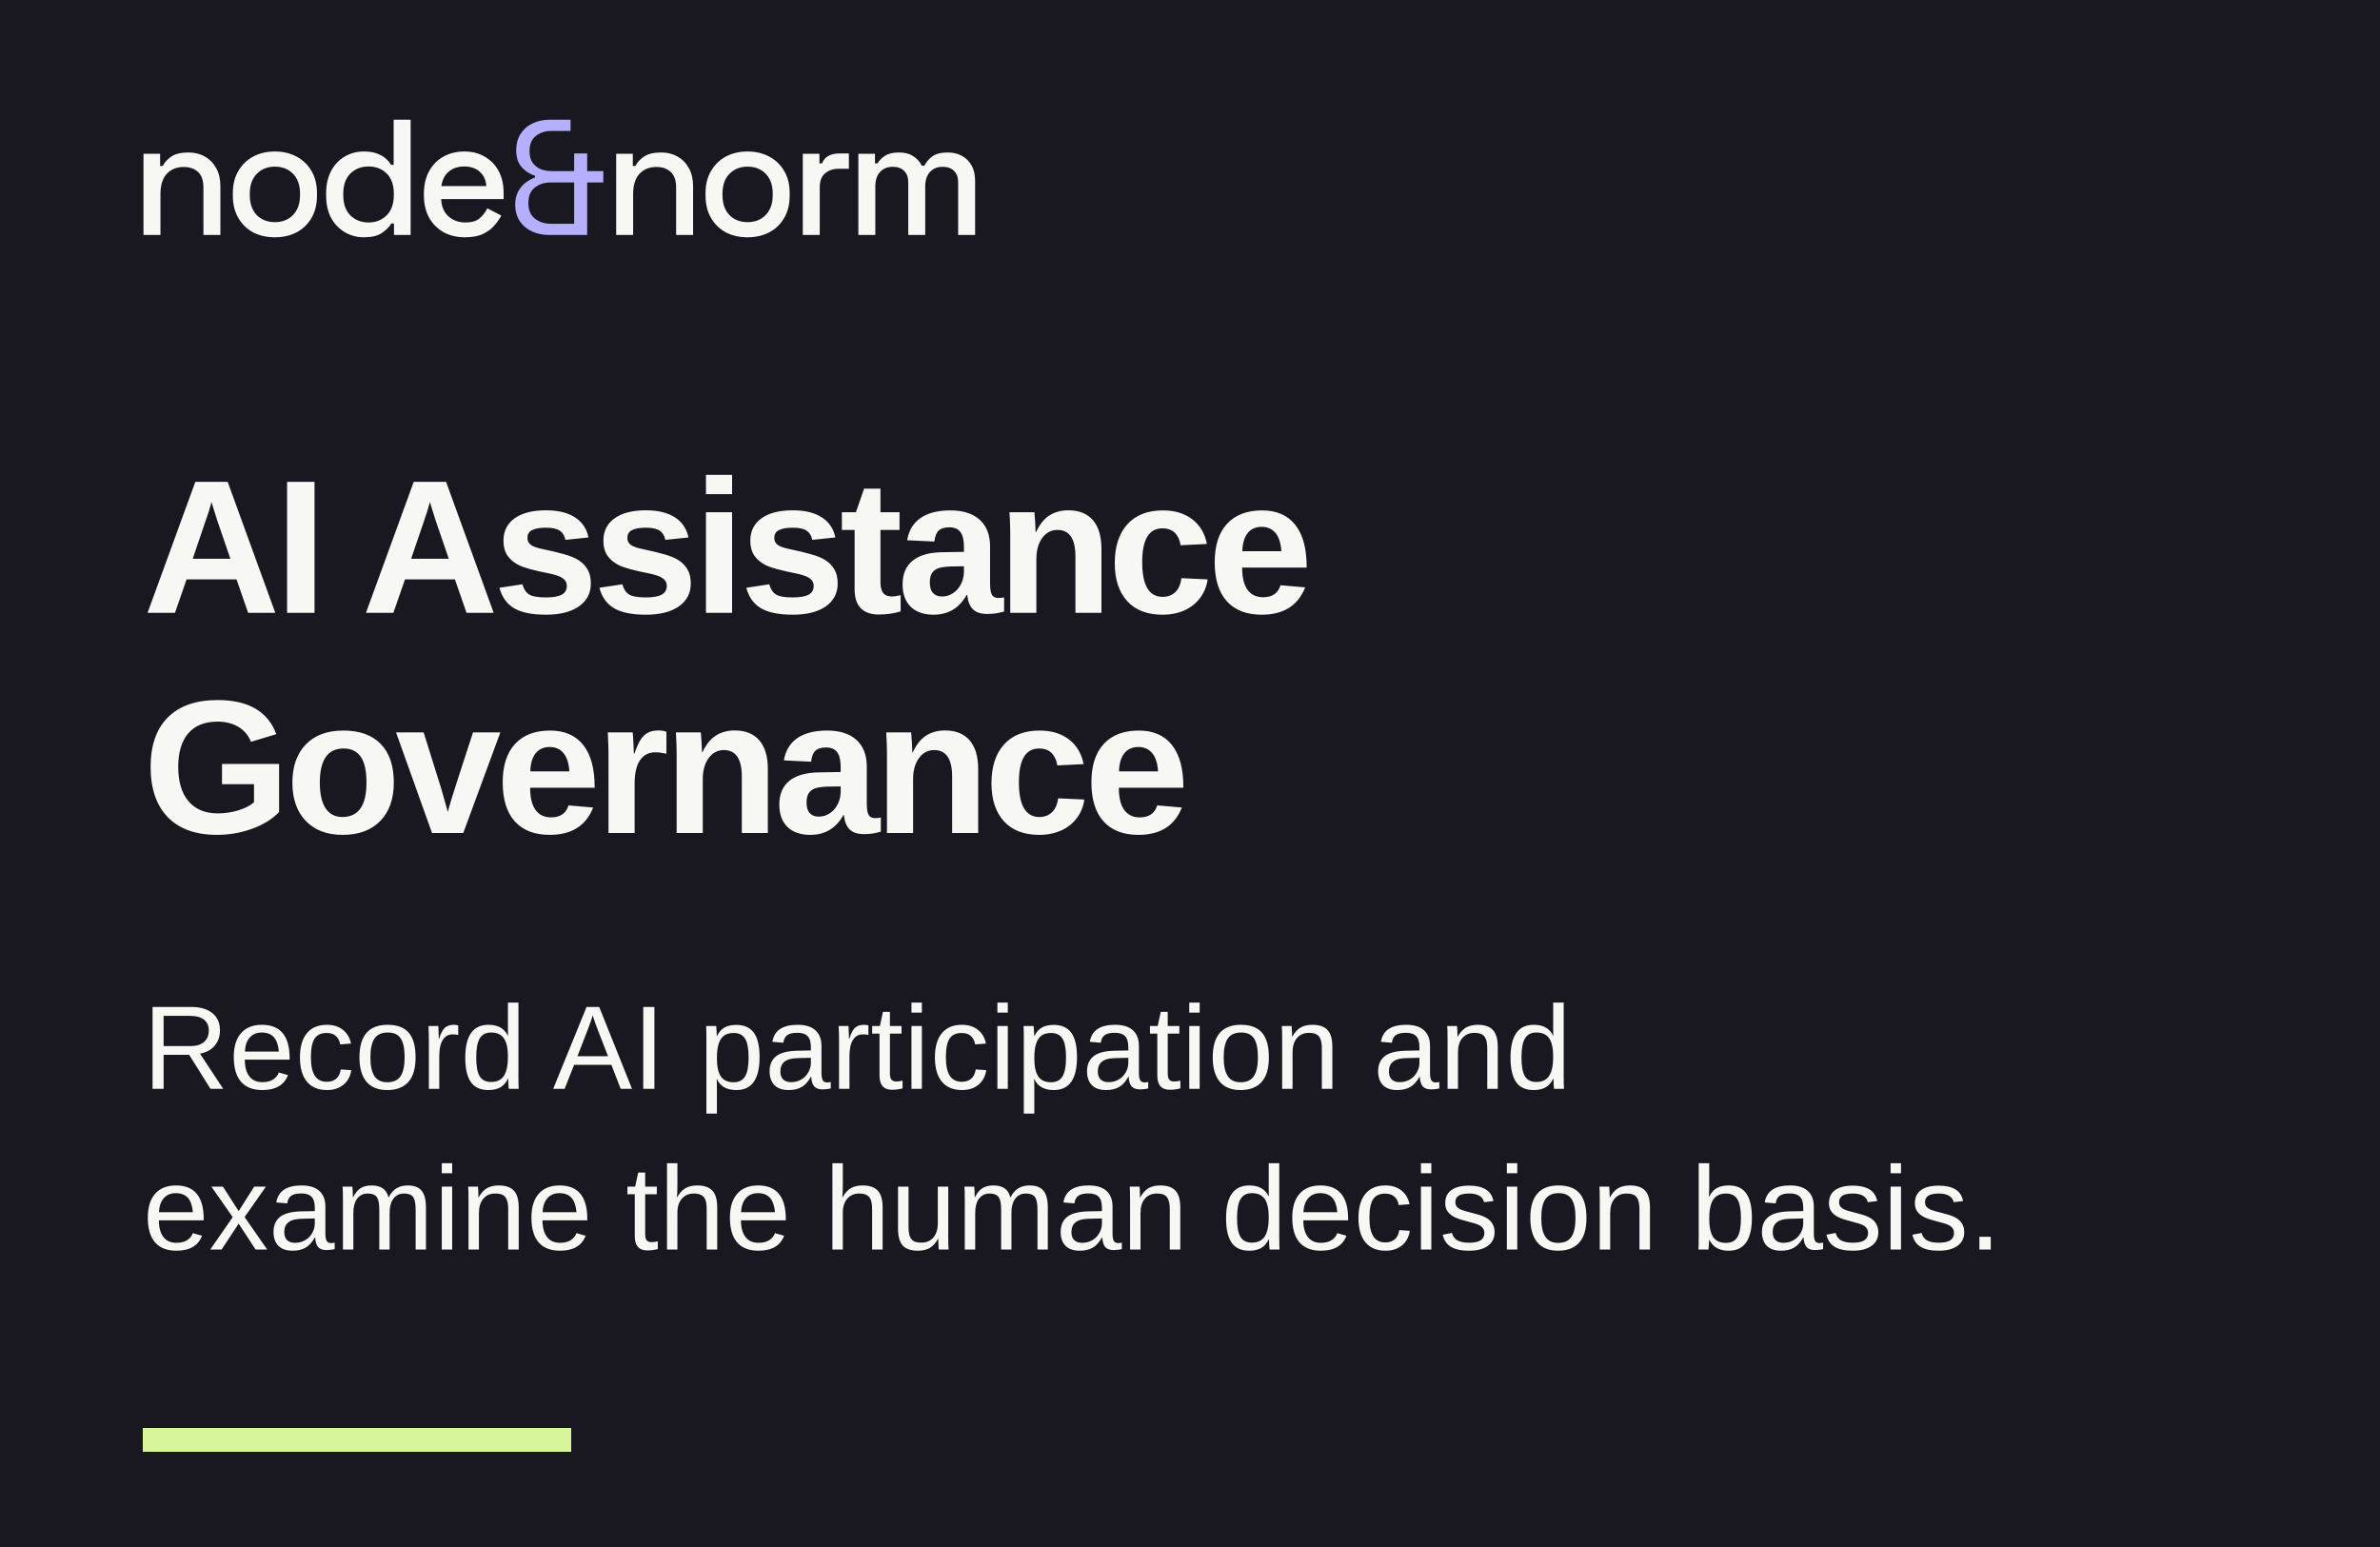
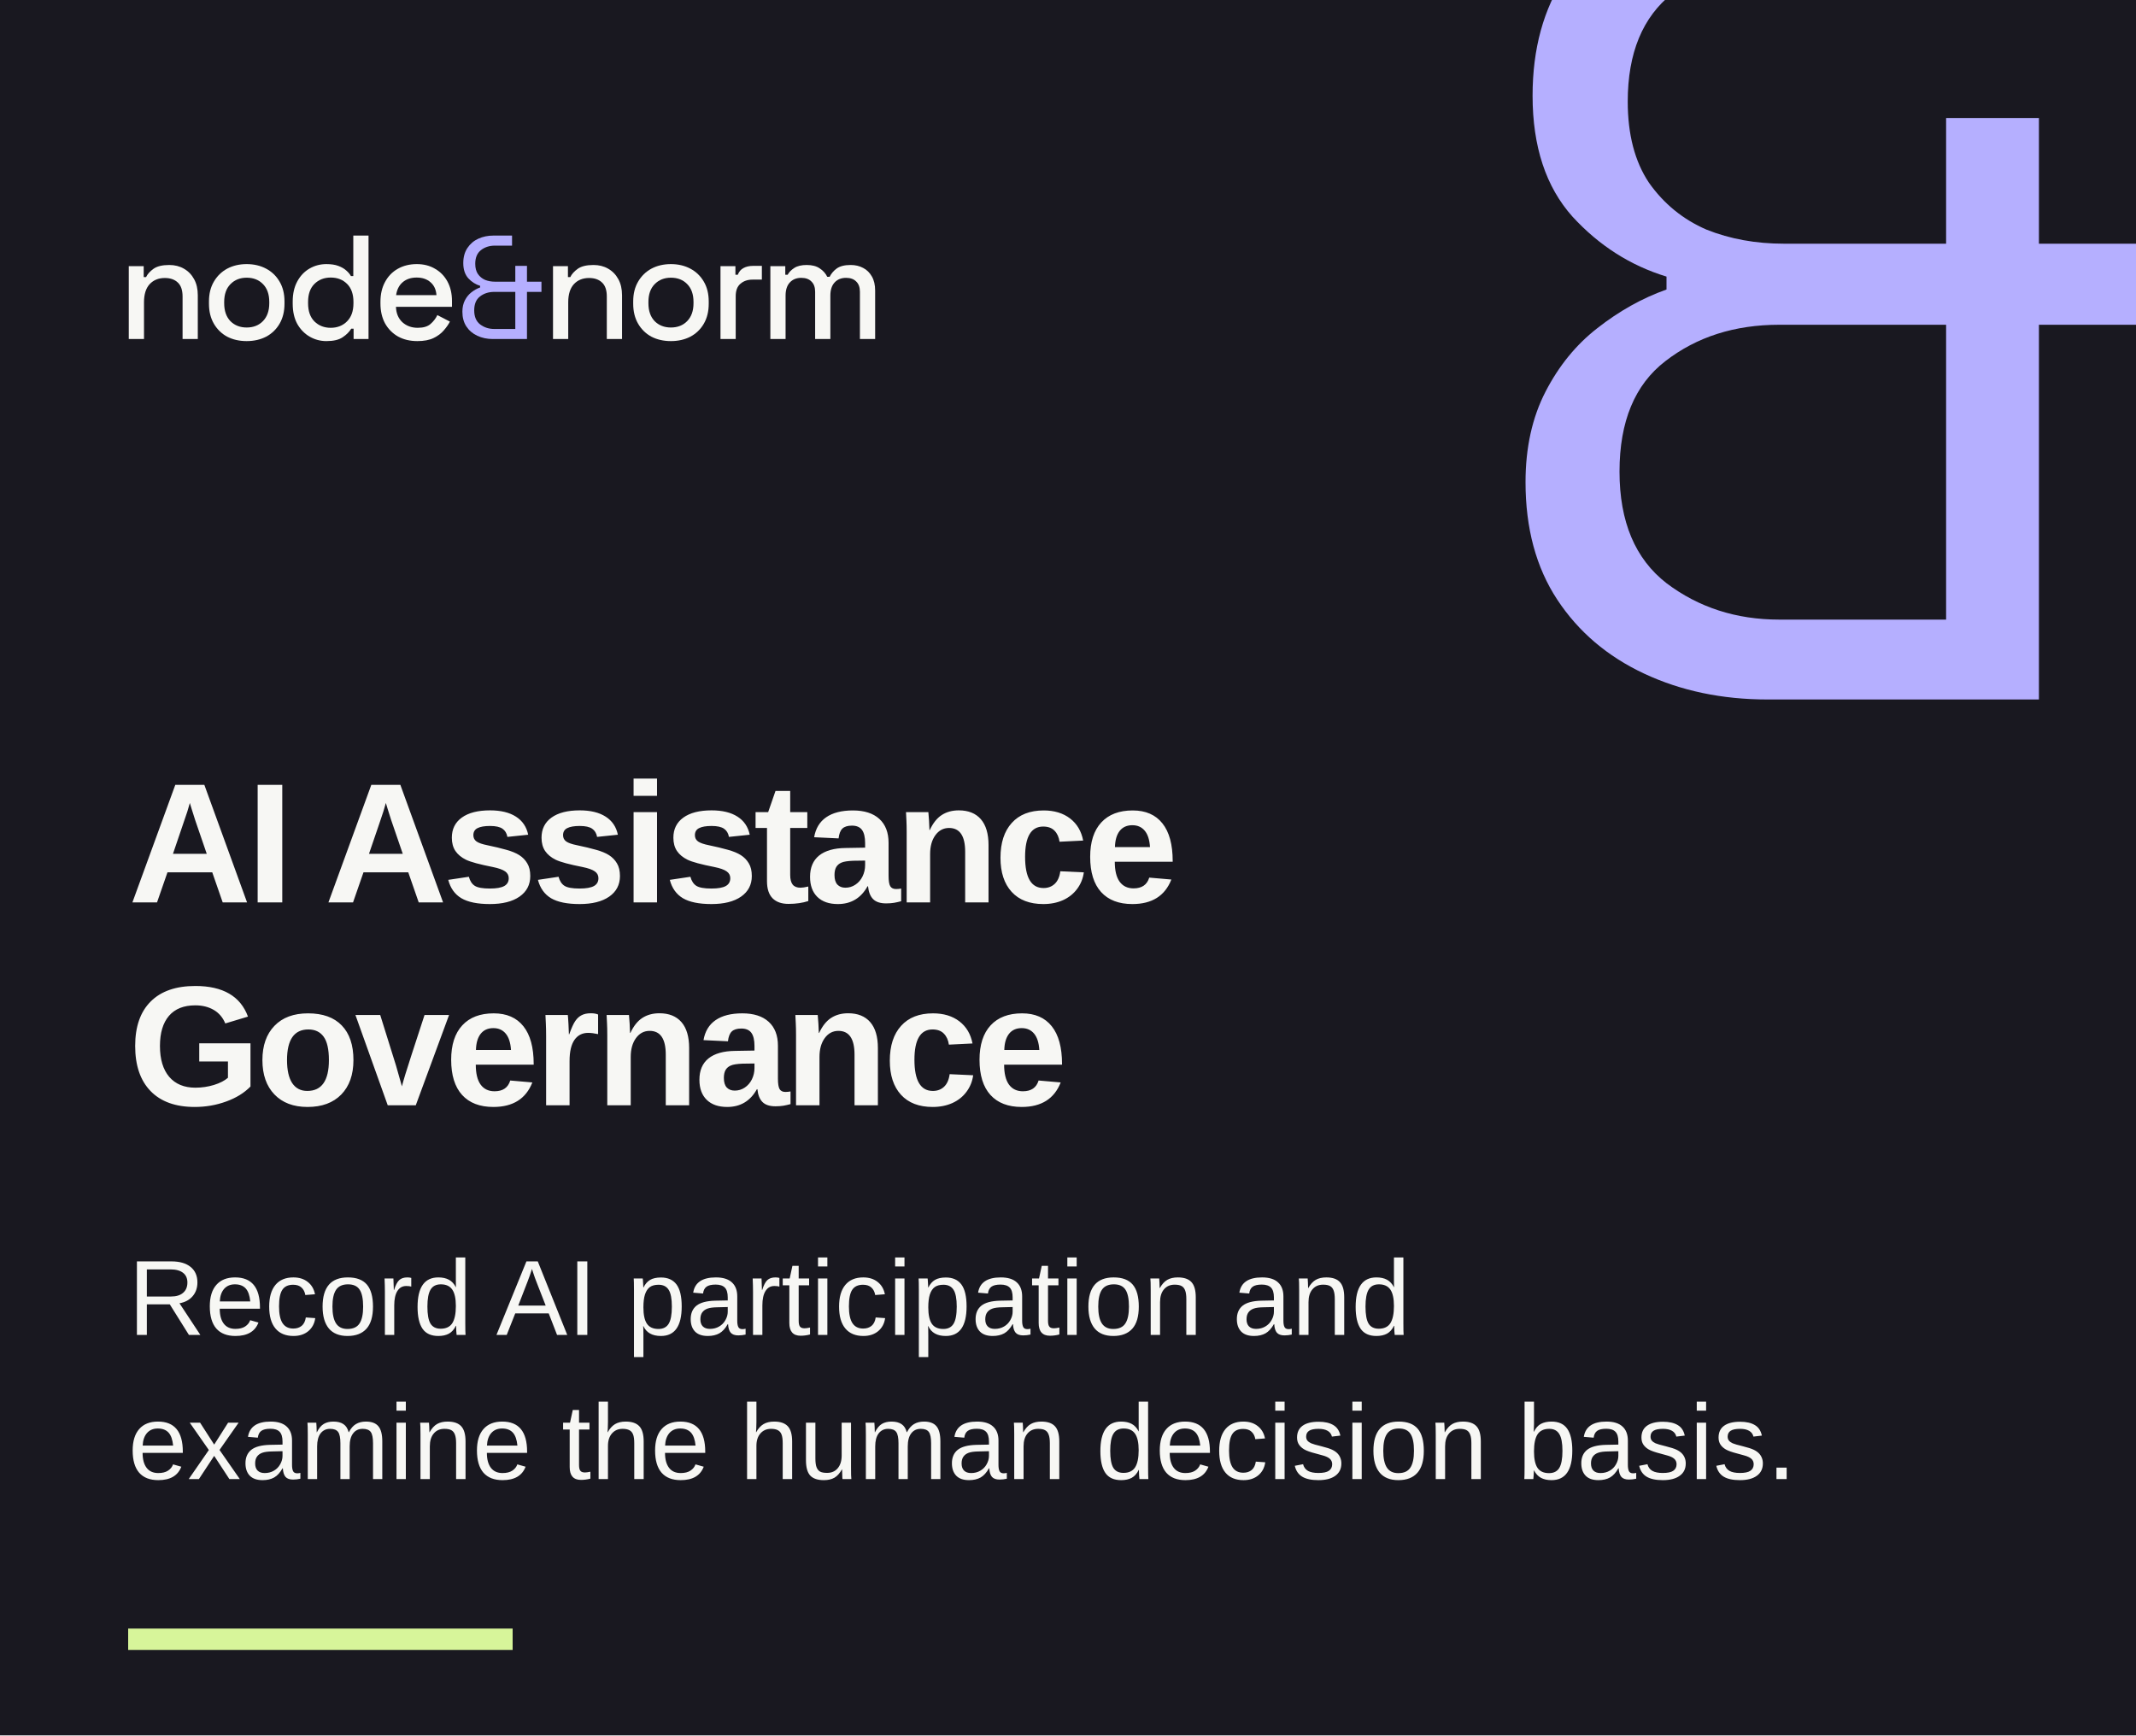
- <svg xmlns="http://www.w3.org/2000/svg" width="400" height="260" viewBox="0 0 400 260" role="img" aria-labelledby="title desc">
-   <rect width="400" height="260" fill="#191820" />
-   <svg viewBox="34.48 -338 2428 346.72" x="24" y="20" width="140" height="20" aria-hidden="true">
+ <svg xmlns="http://www.w3.org/2000/svg" width="400" height="325" viewBox="0 0 400 325" role="img" aria-labelledby="title desc" overflow="hidden">
+   <rect width="400" height="325" fill="#191820" />
+   <path data-artwork="cover-ampersand" aria-hidden="true" d="M250 0Q192 0 145 -22Q98 -44 71 -85Q44 -126 44 -185Q44 -229 61 -262Q78 -295 105 -316Q133 -338 164 -349L164 -360Q118 -374 84 -411Q50 -449 50 -514Q50 -574 78 -616Q106 -658 152 -679Q198 -700 254 -700L380 -700L380 -632L264 -632Q208 -632 169 -601Q131 -571 131 -509Q131 -467 149 -440Q168 -413 198 -400Q228 -388 264 -388L402 -388L402 -495L481 -495L481 -388L579 -388L579 -319L481 -319L481 0L250 0ZM260 -68L402 -68L402 -319L260 -319Q203 -319 163 -288Q124 -258 124 -194Q124 -130 164 -99Q205 -68 260 -68Z" fill="#b5afff" transform="translate(276 131) scale(0.22)" />
+   <svg viewBox="34.48 -338 2428 346.72" x="24" y="44" width="140" height="20" aria-hidden="true">
    <path fill="#f7f7f4" transform="translate(0 0) scale(0.48)" d="M76 0L76 -493L177 -493L177 -419L193 -419Q207 -449 243 -475Q279 -501 350 -501Q406 -501 449 -476Q493 -451 518 -405Q543 -360 543 -296L543 0L440 0L440 -288Q440 -352 408 -382Q376 -413 320 -413Q256 -413 217 -371Q179 -329 179 -249L179 0L76 0Z" />
    <path fill="#f7f7f4" transform="translate(271.96 0) scale(0.48)" d="M307 14Q233 14 175 -16Q118 -47 85 -104Q52 -161 52 -239L52 -254Q52 -332 85 -388Q118 -445 175 -476Q233 -507 307 -507Q381 -507 439 -476Q497 -445 530 -388Q563 -332 563 -254L563 -239Q563 -161 530 -104Q497 -47 439 -16Q381 14 307 14ZM307 -78Q375 -78 417 -121Q460 -165 460 -242L460 -251Q460 -328 418 -371Q376 -415 307 -415Q240 -415 197 -371Q155 -328 155 -251L155 -242Q155 -165 197 -121Q240 -78 307 -78Z" />
    <path fill="#f7f7f4" transform="translate(543.92 0) scale(0.48)" d="M280 14Q219 14 167 -16Q115 -46 83 -102Q52 -159 52 -239L52 -254Q52 -333 83 -390Q114 -447 166 -477Q218 -507 280 -507Q328 -507 360 -495Q393 -483 414 -464Q435 -446 446 -426L462 -426L462 -700L565 -700L565 0L464 0L464 -70L448 -70Q429 -38 390 -12Q352 14 280 14ZM309 -76Q376 -76 419 -119Q463 -162 463 -242L463 -251Q463 -330 420 -373Q377 -416 309 -416Q243 -416 199 -373Q156 -330 156 -251L156 -242Q156 -162 199 -119Q243 -76 309 -76Z" />
    <path fill="#f7f7f4" transform="translate(828.88 0) scale(0.48)" d="M302 14Q227 14 171 -17Q115 -49 83 -106Q52 -164 52 -240L52 -252Q52 -329 83 -386Q114 -444 169 -475Q225 -507 298 -507Q369 -507 422 -475Q476 -444 506 -388Q536 -332 536 -257L536 -218L157 -218Q159 -153 200 -114Q242 -76 304 -76Q362 -76 391 -102Q421 -128 437 -162L522 -118Q508 -90 481 -59Q455 -28 412 -7Q369 14 302 14ZM158 -297L431 -297Q427 -353 391 -384Q355 -416 297 -416Q239 -416 202 -384Q166 -353 158 -297Z" />
    <path fill="#b5afff" transform="translate(1098.84 0) scale(0.48)" d="M250 0Q192 0 145 -22Q98 -44 71 -85Q44 -126 44 -185Q44 -229 61 -262Q78 -295 105 -316Q133 -338 164 -349L164 -360Q118 -374 84 -411Q50 -449 50 -514Q50 -574 78 -616Q106 -658 152 -679Q198 -700 254 -700L380 -700L380 -632L264 -632Q208 -632 169 -601Q131 -571 131 -509Q131 -467 149 -440Q168 -413 198 -400Q228 -388 264 -388L402 -388L402 -495L481 -495L481 -388L579 -388L579 -319L481 -319L481 0L250 0ZM260 -68L402 -68L402 -319L260 -319Q203 -319 163 -288Q124 -258 124 -194Q124 -130 164 -99Q205 -68 260 -68Z" />
    <path fill="#f7f7f4" transform="translate(1377.8 0) scale(0.48)" d="M76 0L76 -493L177 -493L177 -419L193 -419Q207 -449 243 -475Q279 -501 350 -501Q406 -501 449 -476Q493 -451 518 -405Q543 -360 543 -296L543 0L440 0L440 -288Q440 -352 408 -382Q376 -413 320 -413Q256 -413 217 -371Q179 -329 179 -249L179 0L76 0Z" />
    <path fill="#f7f7f4" transform="translate(1649.76 0) scale(0.48)" d="M307 14Q233 14 175 -16Q118 -47 85 -104Q52 -161 52 -239L52 -254Q52 -332 85 -388Q118 -445 175 -476Q233 -507 307 -507Q381 -507 439 -476Q497 -445 530 -388Q563 -332 563 -254L563 -239Q563 -161 530 -104Q497 -47 439 -16Q381 14 307 14ZM307 -78Q375 -78 417 -121Q460 -165 460 -242L460 -251Q460 -328 418 -371Q376 -415 307 -415Q240 -415 197 -371Q155 -328 155 -251L155 -242Q155 -165 197 -121Q240 -78 307 -78Z" />
    <path fill="#f7f7f4" transform="translate(1921.72 0) scale(0.48)" d="M76 0L76 -493L177 -493L177 -435L193 -435Q205 -466 231 -480Q258 -495 297 -495L356 -495L356 -402L293 -402Q243 -402 211 -374Q179 -347 179 -290L179 0L76 0Z" />
    <path fill="#f7f7f4" transform="translate(2083.68 0) scale(0.48)" d="M76 0L76 -493L177 -493L177 -435L193 -435Q207 -461 238 -481Q269 -501 322 -501Q377 -501 410 -478Q444 -456 461 -421L477 -421Q494 -455 526 -478Q559 -501 619 -501Q667 -501 704 -481Q741 -462 763 -423Q785 -385 785 -328L785 0L682 0L682 -320Q682 -365 657 -389Q633 -414 588 -414Q540 -414 511 -383Q482 -352 482 -294L482 0L379 0L379 -320Q379 -365 354 -389Q330 -414 285 -414Q237 -414 208 -383Q179 -352 179 -294L179 0L76 0Z" />
  </svg>
-   <text x="24" y="103" fill="#F7F7F4" font-family="Arial, Helvetica, sans-serif" font-size="32" font-weight="600" letter-spacing="-1">AI Assistance</text>
-   <text x="24" y="140" fill="#F7F7F4" font-family="Arial, Helvetica, sans-serif" font-size="32" font-weight="600" letter-spacing="-1">Governance</text>
-   <text x="24" y="183" fill="#F7F7F4" font-family="Arial, Helvetica, sans-serif" font-size="20">Record AI participation and</text>
-   <text x="24" y="210" fill="#F7F7F4" font-family="Arial, Helvetica, sans-serif" font-size="20">examine the human decision basis.</text>
-   <rect x="24" y="240" width="72" height="4" fill="#D7F59A" />
+   <text fill="#F7F7F4" font-family="Arial, Helvetica, sans-serif" x="24" y="169" font-size="32" font-weight="600" letter-spacing="-1">AI Assistance</text>
+   <text fill="#F7F7F4" font-family="Arial, Helvetica, sans-serif" x="24" y="207" font-size="32" font-weight="600" letter-spacing="-1">Governance</text>
+   <text fill="#F7F7F4" font-family="Arial, Helvetica, sans-serif" x="24" y="250" font-size="20">Record AI participation and</text>
+   <text fill="#F7F7F4" font-family="Arial, Helvetica, sans-serif" x="24" y="277" font-size="20">examine the human decision basis.</text>
+   <rect x="24" y="305" width="72" height="4" fill="#D7F59A" />
</svg>
